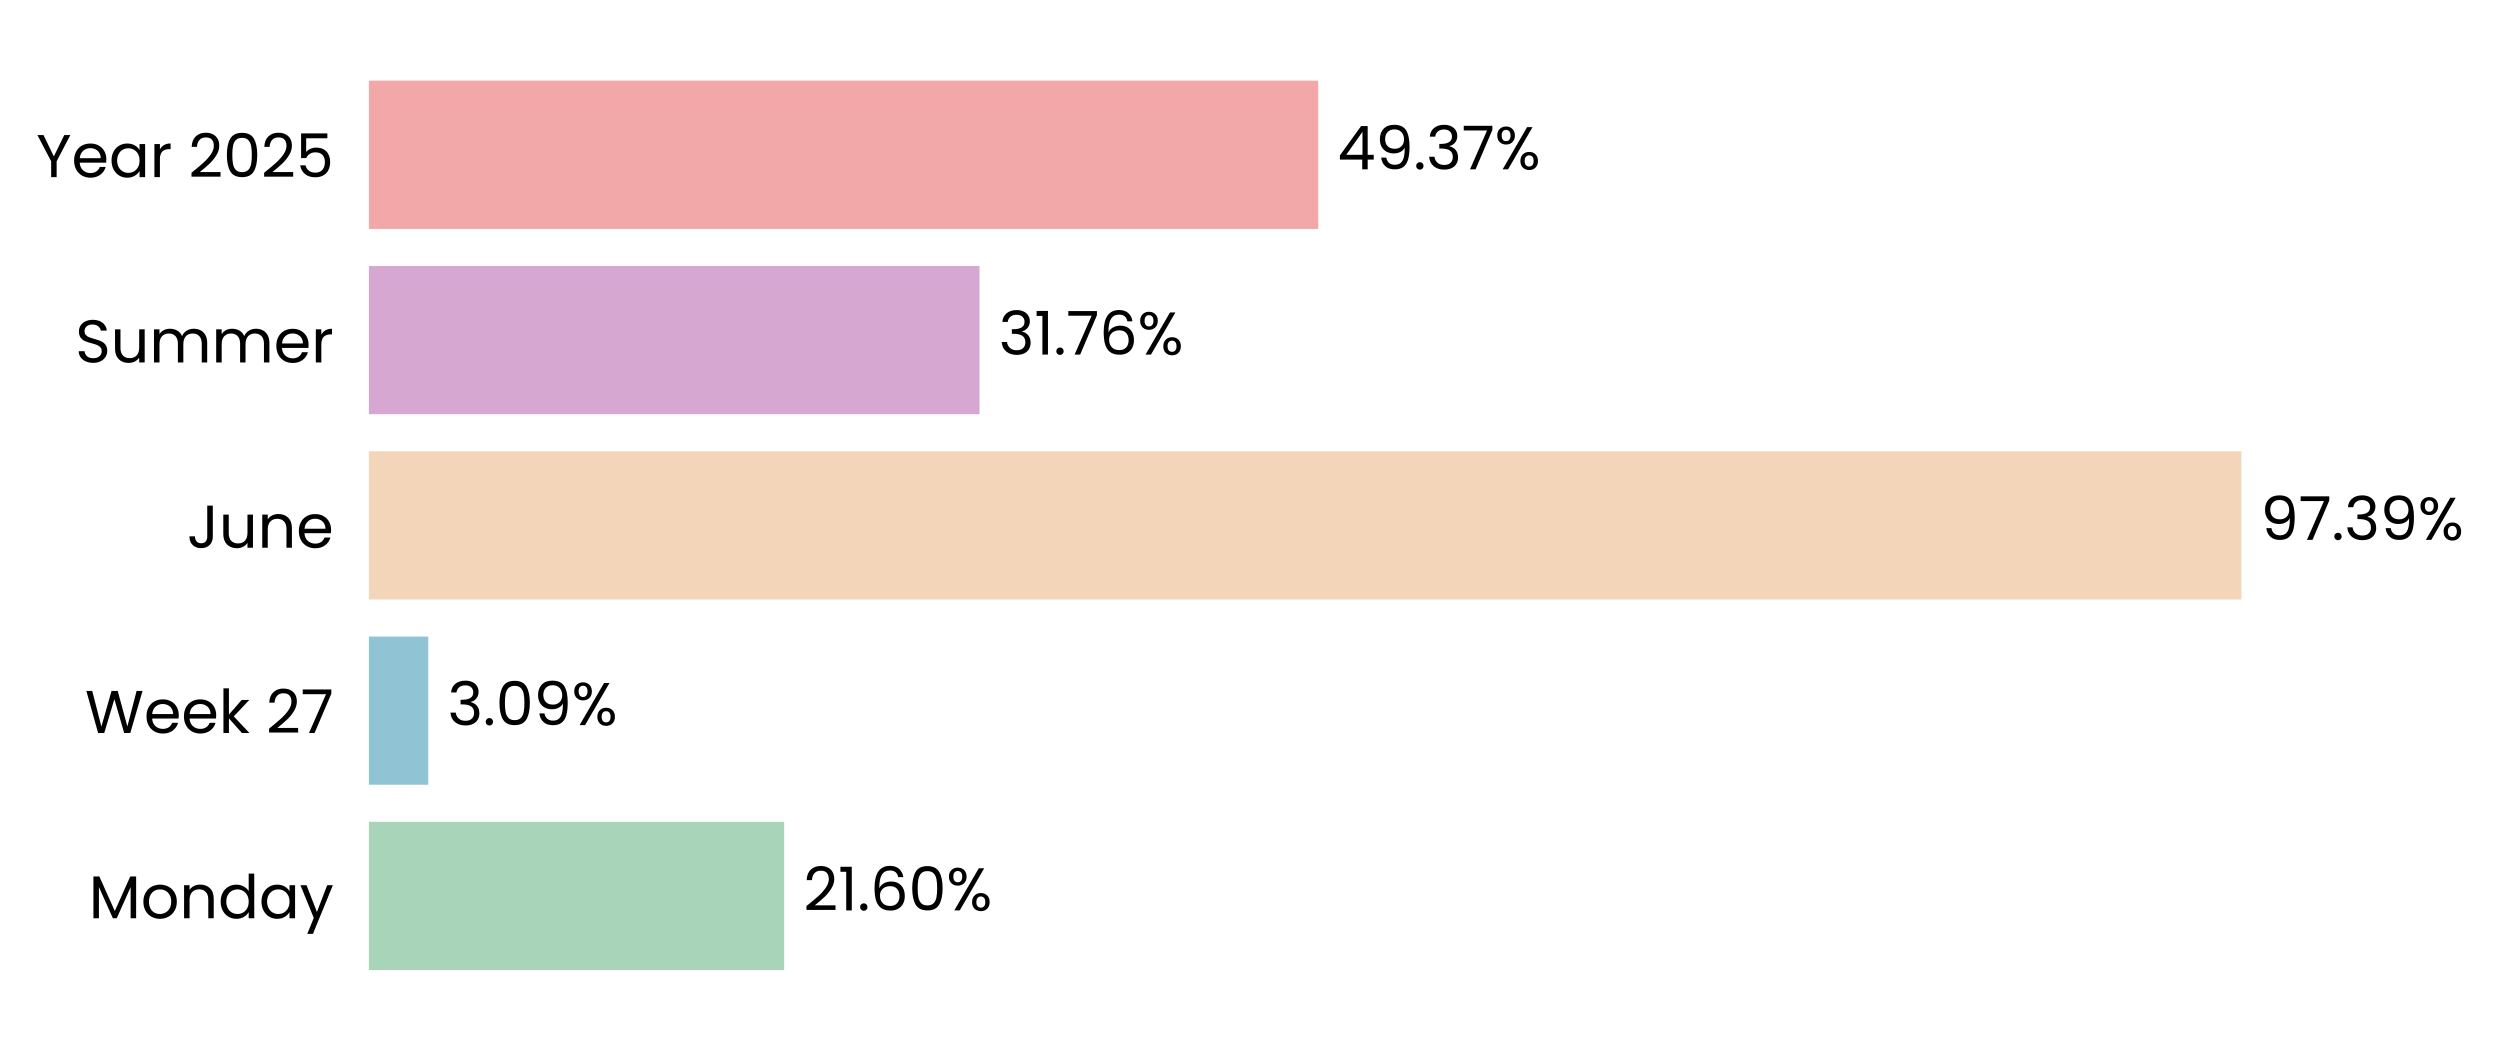
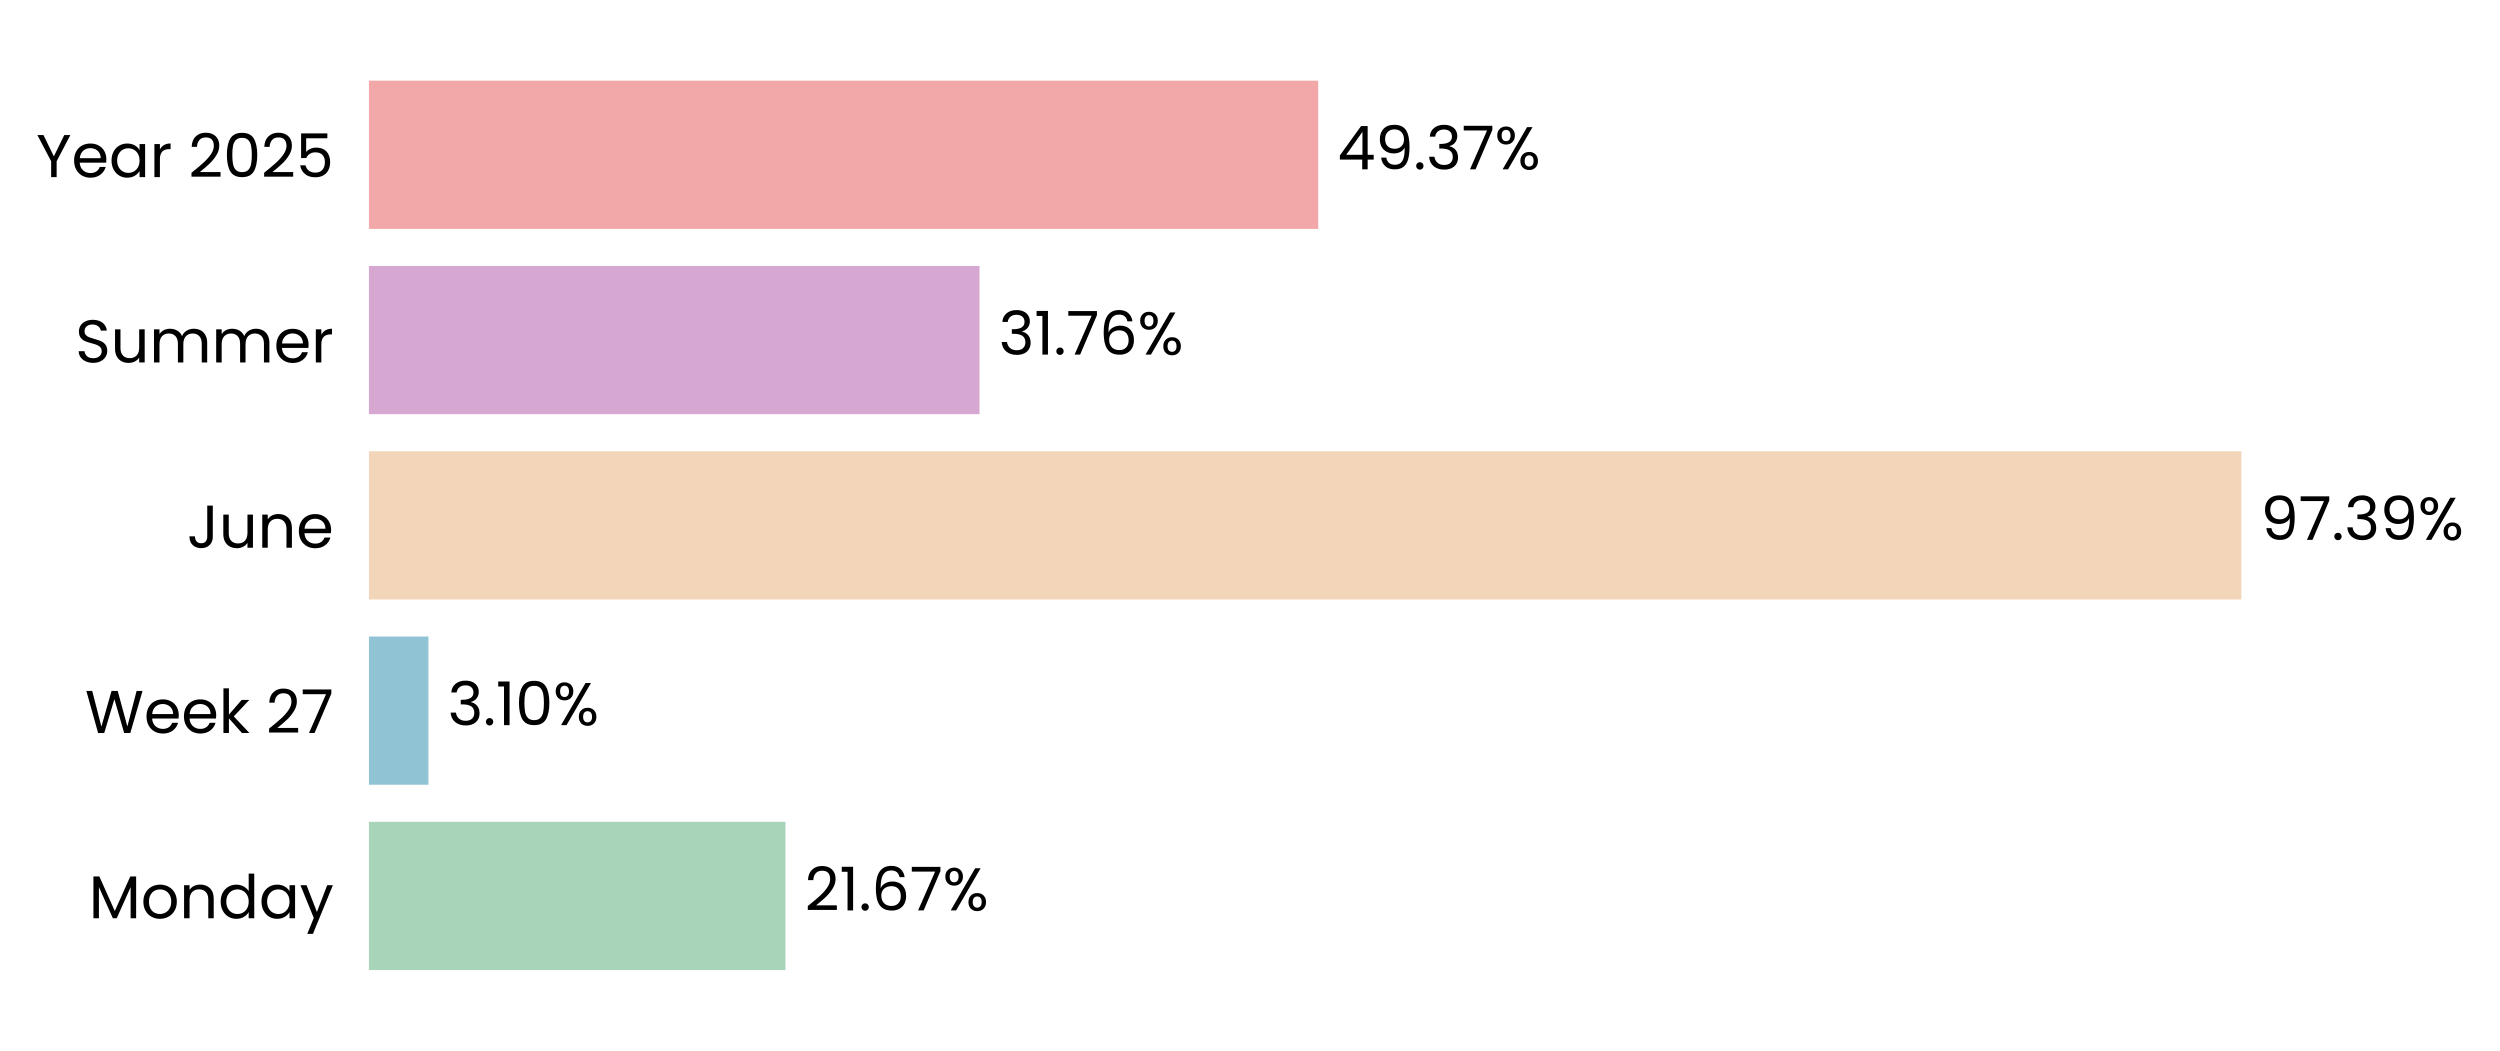
<svg xmlns="http://www.w3.org/2000/svg" xmlns:xlink="http://www.w3.org/1999/xlink" width="496.788pt" height="208.8pt" viewBox="0 0 496.788 208.8" version="1.1">
  <defs>
    <style type="text/css">*{stroke-linejoin: round; stroke-linecap: butt}</style>
  </defs>
  <g id="figure_1">
    <g id="patch_1">
      <path d="M 0 208.8  L 496.788 208.8  L 496.788 0  L 0 0  L 0 208.8  z " style="fill: none" />
    </g>
    <g id="axes_1">
      <g id="patch_2">
-         <path d="M 73.311 201.6  L 455.383 201.6  L 455.383 7.2  L 73.311 7.2  L 73.311 201.6  z " style="fill: none" />
+         <path d="M 73.311 201.6  L 455.374 201.6  L 455.374 7.2  L 73.311 7.2  L 73.311 201.6  z " style="fill: none" />
      </g>
      <g id="patch_3">
-         <path d="M 73.311 192.764  L 155.828 192.764  L 155.828 163.309  L 73.311 163.309  z " clip-path="url(#pdd87164ae4)" style="fill: #a8d5ba" />
+         <path d="M 73.311 192.764  L 156.092 192.764  L 156.092 163.309  L 73.311 163.309  z " clip-path="url(#p78b3ac98ba)" style="fill: #a8d5ba" />
      </g>
      <g id="patch_4">
-         <path d="M 73.311 155.945  L 85.099 155.945  L 85.099 126.491  L 73.311 126.491  z " clip-path="url(#pdd87164ae4)" style="fill: #90c3d4" />
+         <path d="M 73.311 155.945  L 85.137 155.945  L 85.137 126.491  L 73.311 126.491  z " clip-path="url(#p78b3ac98ba)" style="fill: #90c3d4" />
      </g>
      <g id="patch_5">
-         <path d="M 73.311 119.127  L 445.398 119.127  L 445.398 89.673  L 73.311 89.673  z " clip-path="url(#pdd87164ae4)" style="fill: #f3d6ba" />
+         <path d="M 73.311 119.127  L 445.398 119.127  L 445.398 89.673  L 73.311 89.673  z " clip-path="url(#p78b3ac98ba)" style="fill: #f3d6ba" />
      </g>
      <g id="patch_6">
-         <path d="M 73.311 82.309  L 194.644 82.309  L 194.644 52.855  L 73.311 52.855  z " clip-path="url(#pdd87164ae4)" style="fill: #d6a8d1" />
+         <path d="M 73.311 82.309  L 194.644 82.309  L 194.644 52.855  L 73.311 52.855  z " clip-path="url(#p78b3ac98ba)" style="fill: #d6a8d1" />
      </g>
      <g id="patch_7">
-         <path d="M 73.311 45.491  L 261.956 45.491  L 261.956 16.036  L 73.311 16.036  z " clip-path="url(#pdd87164ae4)" style="fill: #f2a8a8" />
+         <path d="M 73.311 45.491  L 261.953 45.491  L 261.953 16.036  L 73.311 16.036  z " clip-path="url(#p78b3ac98ba)" style="fill: #f2a8a8" />
      </g>
      <g id="matplotlib.axis_1">
        <g id="ytick_1">
          <g id="text_1">
            <g transform="translate(17.64187 182.4764) scale(0.12 -0.12)">
              <defs>
                <path id="Poppins-Regular-4d" d="M 5018 4429  L 5018 0  L 4435 0  L 4435 3302  L 2963 0  L 2554 0  L 1075 3309  L 1075 0  L 493 0  L 493 4429  L 1120 4429  L 2758 768  L 4397 4429  L 5018 4429  z " transform="scale(0.015625)" />
                <path id="Poppins-Regular-6f" d="M 2022 -58  Q 1530 -58 1130 166  Q 730 390 502 803  Q 275 1216 275 1760  Q 275 2298 508 2710  Q 742 3123 1145 3344  Q 1549 3565 2048 3565  Q 2547 3565 2950 3344  Q 3354 3123 3587 2713  Q 3821 2304 3821 1760  Q 3821 1216 3581 803  Q 3341 390 2931 166  Q 2522 -58 2022 -58  z M 2022 454  Q 2336 454 2611 601  Q 2886 749 3056 1043  Q 3226 1338 3226 1760  Q 3226 2182 3059 2476  Q 2893 2771 2624 2915  Q 2355 3059 2042 3059  Q 1722 3059 1456 2915  Q 1190 2771 1030 2476  Q 870 2182 870 1760  Q 870 1331 1027 1036  Q 1184 742 1446 598  Q 1709 454 2022 454  z " transform="scale(0.015625)" />
                <path id="Poppins-Regular-6e" d="M 2202 3571  Q 2842 3571 3238 3184  Q 3635 2797 3635 2067  L 3635 0  L 3059 0  L 3059 1984  Q 3059 2509 2796 2787  Q 2534 3066 2080 3066  Q 1619 3066 1347 2778  Q 1075 2490 1075 1939  L 1075 0  L 493 0  L 493 3507  L 1075 3507  L 1075 3008  Q 1248 3277 1545 3424  Q 1843 3571 2202 3571  z " transform="scale(0.015625)" />
                <path id="Poppins-Regular-64" d="M 275 1766  Q 275 2304 492 2710  Q 710 3117 1091 3341  Q 1472 3565 1946 3565  Q 2355 3565 2707 3376  Q 3059 3187 3245 2880  L 3245 4736  L 3834 4736  L 3834 0  L 3245 0  L 3245 659  Q 3072 346 2733 144  Q 2394 -58 1939 -58  Q 1472 -58 1091 172  Q 710 403 492 819  Q 275 1235 275 1766  z M 3245 1760  Q 3245 2157 3085 2451  Q 2925 2746 2653 2902  Q 2381 3059 2054 3059  Q 1728 3059 1459 2905  Q 1190 2752 1030 2457  Q 870 2163 870 1766  Q 870 1363 1030 1065  Q 1190 768 1459 611  Q 1728 454 2054 454  Q 2381 454 2653 611  Q 2925 768 3085 1065  Q 3245 1363 3245 1760  z " transform="scale(0.015625)" />
                <path id="Poppins-Regular-61" d="M 275 1766  Q 275 2304 492 2710  Q 710 3117 1091 3341  Q 1472 3565 1939 3565  Q 2400 3565 2739 3366  Q 3078 3168 3245 2867  L 3245 3507  L 3834 3507  L 3834 0  L 3245 0  L 3245 653  Q 3072 346 2729 144  Q 2387 -58 1933 -58  Q 1466 -58 1088 172  Q 710 403 492 819  Q 275 1235 275 1766  z M 3245 1760  Q 3245 2157 3085 2451  Q 2925 2746 2653 2902  Q 2381 3059 2054 3059  Q 1728 3059 1459 2905  Q 1190 2752 1030 2457  Q 870 2163 870 1766  Q 870 1363 1030 1065  Q 1190 768 1459 611  Q 1728 454 2054 454  Q 2381 454 2653 611  Q 2925 768 3085 1065  Q 3245 1363 3245 1760  z " transform="scale(0.015625)" />
                <path id="Poppins-Regular-79" d="M 3514 3507  L 1402 -1651  L 800 -1651  L 1491 38  L 77 3507  L 723 3507  L 1824 666  L 2912 3507  L 3514 3507  z " transform="scale(0.015625)" />
              </defs>
              <use xlink:href="#Poppins-Regular-4d" />
              <use xlink:href="#Poppins-Regular-6f" transform="translate(86.09999 0)" />
              <use xlink:href="#Poppins-Regular-6e" transform="translate(150.1 0)" />
              <use xlink:href="#Poppins-Regular-64" transform="translate(214.1 0)" />
              <use xlink:href="#Poppins-Regular-61" transform="translate(281.7 0)" />
              <use xlink:href="#Poppins-Regular-79" transform="translate(349.2999 0)" />
            </g>
          </g>
        </g>
        <g id="ytick_2">
          <g id="text_2">
            <g transform="translate(16.88437 145.6582) scale(0.12 -0.12)">
              <defs>
                <path id="Poppins-Regular-57" d="M 6099 4461  L 4806 0  L 4154 0  L 3117 3590  L 2042 0  L 1395 -6  L 147 4461  L 768 4461  L 1741 678  L 2816 4461  L 3469 4461  L 4493 691  L 5472 4461  L 6099 4461  z " transform="scale(0.015625)" />
                <path id="Poppins-Regular-65" d="M 3693 1888  Q 3693 1722 3674 1536  L 870 1536  Q 902 1018 1225 726  Q 1549 435 2010 435  Q 2387 435 2640 611  Q 2893 787 2995 1082  L 3622 1082  Q 3482 576 3059 259  Q 2637 -58 2010 -58  Q 1510 -58 1116 166  Q 723 390 499 803  Q 275 1216 275 1760  Q 275 2304 492 2713  Q 710 3123 1104 3344  Q 1498 3565 2010 3565  Q 2509 3565 2893 3347  Q 3277 3130 3485 2749  Q 3693 2368 3693 1888  z M 3091 2010  Q 3091 2342 2944 2582  Q 2797 2822 2544 2947  Q 2291 3072 1984 3072  Q 1542 3072 1232 2790  Q 922 2509 877 2010  L 3091 2010  z " transform="scale(0.015625)" />
                <path id="Poppins-Regular-6b" d="M 2451 0  L 1075 1549  L 1075 0  L 493 0  L 493 4736  L 1075 4736  L 1075 1952  L 2426 3507  L 3238 3507  L 1587 1760  L 3245 0  L 2451 0  z " transform="scale(0.015625)" />
                <path id="Poppins-Regular-20" transform="scale(0.015625)" />
                <path id="Poppins-Regular-32" d="M 326 467  Q 1139 1120 1600 1539  Q 2061 1958 2377 2416  Q 2694 2874 2694 3315  Q 2694 3731 2492 3971  Q 2291 4211 1843 4211  Q 1408 4211 1168 3939  Q 928 3667 909 3213  L 346 3213  Q 371 3930 780 4320  Q 1190 4710 1837 4710  Q 2496 4710 2883 4345  Q 3270 3981 3270 3341  Q 3270 2810 2953 2307  Q 2637 1805 2233 1424  Q 1830 1043 1203 538  L 3405 538  L 3405 51  L 326 51  L 326 467  z " transform="scale(0.015625)" />
                <path id="Poppins-Regular-37" d="M 3245 4173  L 1466 0  L 877 0  L 2682 4115  L 211 4115  L 211 4614  L 3245 4614  L 3245 4173  z " transform="scale(0.015625)" />
              </defs>
              <use xlink:href="#Poppins-Regular-57" />
              <use xlink:href="#Poppins-Regular-65" transform="translate(97.59999 0)" />
              <use xlink:href="#Poppins-Regular-65" transform="translate(159.6 0)" />
              <use xlink:href="#Poppins-Regular-6b" transform="translate(221.6 0)" />
              <use xlink:href="#Poppins-Regular-20" transform="translate(273.0999 0)" />
              <use xlink:href="#Poppins-Regular-32" transform="translate(299.7999 0)" />
              <use xlink:href="#Poppins-Regular-37" transform="translate(357.2999 0)" />
            </g>
          </g>
        </g>
        <g id="ytick_3">
          <g id="text_3">
            <g transform="translate(37.15125 108.84) scale(0.12 -0.12)">
              <defs>
                <path id="Poppins-Regular-4a" d="M 2739 4461  L 2739 1165  Q 2739 614 2400 284  Q 2061 -45 1504 -45  Q 941 -45 601 291  Q 262 627 262 1210  L 845 1210  Q 851 883 1014 678  Q 1178 474 1504 474  Q 1830 474 1990 669  Q 2150 864 2150 1165  L 2150 4461  L 2739 4461  z " transform="scale(0.015625)" />
                <path id="Poppins-Regular-75" d="M 3603 3507  L 3603 0  L 3021 0  L 3021 518  Q 2854 250 2556 99  Q 2259 -51 1901 -51  Q 1491 -51 1164 118  Q 838 288 649 627  Q 461 966 461 1453  L 461 3507  L 1037 3507  L 1037 1530  Q 1037 1011 1299 732  Q 1562 454 2016 454  Q 2483 454 2752 742  Q 3021 1030 3021 1581  L 3021 3507  L 3603 3507  z " transform="scale(0.015625)" />
              </defs>
              <use xlink:href="#Poppins-Regular-4a" />
              <use xlink:href="#Poppins-Regular-75" transform="translate(52.99999 0)" />
              <use xlink:href="#Poppins-Regular-6e" transform="translate(117 0)" />
              <use xlink:href="#Poppins-Regular-65" transform="translate(181 0)" />
            </g>
          </g>
        </g>
        <g id="ytick_4">
          <g id="text_4">
            <g transform="translate(14.95125 72.02182) scale(0.12 -0.12)">
              <defs>
                <path id="Poppins-Regular-53" d="M 1907 -45  Q 1466 -45 1117 112  Q 768 269 569 547  Q 371 826 365 1190  L 986 1190  Q 1018 877 1245 662  Q 1472 448 1907 448  Q 2323 448 2563 656  Q 2803 864 2803 1190  Q 2803 1446 2662 1606  Q 2522 1766 2310 1849  Q 2099 1933 1741 2029  Q 1299 2144 1033 2259  Q 768 2374 579 2620  Q 390 2867 390 3283  Q 390 3648 576 3929  Q 762 4211 1098 4364  Q 1434 4518 1869 4518  Q 2496 4518 2896 4204  Q 3296 3891 3347 3373  L 2707 3373  Q 2675 3629 2438 3824  Q 2202 4019 1811 4019  Q 1446 4019 1216 3830  Q 986 3642 986 3302  Q 986 3059 1123 2905  Q 1261 2752 1462 2672  Q 1664 2592 2029 2490  Q 2470 2368 2739 2249  Q 3008 2131 3200 1884  Q 3392 1638 3392 1216  Q 3392 890 3219 602  Q 3046 314 2707 134  Q 2368 -45 1907 -45  z " transform="scale(0.015625)" />
                <path id="Poppins-Regular-6d" d="M 4710 3571  Q 5120 3571 5440 3401  Q 5760 3232 5945 2893  Q 6131 2554 6131 2067  L 6131 0  L 5555 0  L 5555 1984  Q 5555 2509 5296 2787  Q 5037 3066 4595 3066  Q 4141 3066 3872 2774  Q 3603 2483 3603 1933  L 3603 0  L 3027 0  L 3027 1984  Q 3027 2509 2768 2787  Q 2509 3066 2067 3066  Q 1613 3066 1344 2774  Q 1075 2483 1075 1933  L 1075 0  L 493 0  L 493 3507  L 1075 3507  L 1075 3002  Q 1248 3277 1539 3424  Q 1830 3571 2182 3571  Q 2624 3571 2963 3372  Q 3302 3174 3469 2790  Q 3616 3162 3955 3366  Q 4294 3571 4710 3571  z " transform="scale(0.015625)" />
                <path id="Poppins-Regular-72" d="M 1075 2938  Q 1229 3238 1513 3404  Q 1798 3571 2208 3571  L 2208 2970  L 2054 2970  Q 1075 2970 1075 1907  L 1075 0  L 493 0  L 493 3507  L 1075 3507  L 1075 2938  z " transform="scale(0.015625)" />
              </defs>
              <use xlink:href="#Poppins-Regular-53" />
              <use xlink:href="#Poppins-Regular-75" transform="translate(58.7 0)" />
              <use xlink:href="#Poppins-Regular-6d" transform="translate(122.7 0)" />
              <use xlink:href="#Poppins-Regular-6d" transform="translate(225.7 0)" />
              <use xlink:href="#Poppins-Regular-65" transform="translate(328.7 0)" />
              <use xlink:href="#Poppins-Regular-72" transform="translate(390.6999 0)" />
            </g>
          </g>
        </g>
        <g id="ytick_5">
          <g id="text_5">
            <g transform="translate(7.2 35.20364) scale(0.12 -0.12)">
              <defs>
                <path id="Poppins-Regular-59" d="M 3616 4461  L 2163 1683  L 2163 0  L 1581 0  L 1581 1683  L 122 4461  L 768 4461  L 1869 2202  L 2970 4461  L 3616 4461  z " transform="scale(0.015625)" />
                <path id="Poppins-Regular-30" d="M 397 2362  Q 397 3462 755 4080  Q 1114 4698 2010 4698  Q 2899 4698 3257 4080  Q 3616 3462 3616 2362  Q 3616 1242 3257 621  Q 2899 0 2010 0  Q 1114 0 755 621  Q 397 1242 397 2362  z M 3040 2362  Q 3040 2918 2966 3305  Q 2893 3693 2665 3929  Q 2438 4166 2010 4166  Q 1574 4166 1347 3929  Q 1120 3693 1046 3305  Q 973 2918 973 2362  Q 973 1786 1046 1395  Q 1120 1005 1347 768  Q 1574 531 2010 531  Q 2438 531 2665 768  Q 2893 1005 2966 1395  Q 3040 1786 3040 2362  z " transform="scale(0.015625)" />
                <path id="Poppins-Regular-35" d="M 3347 4122  L 1101 4122  L 1101 2662  Q 1248 2867 1536 2998  Q 1824 3130 2157 3130  Q 2688 3130 3021 2909  Q 3354 2688 3498 2339  Q 3642 1990 3642 1600  Q 3642 1139 3469 774  Q 3296 410 2941 198  Q 2586 -13 2061 -13  Q 1389 -13 973 332  Q 557 678 467 1254  L 1037 1254  Q 1120 890 1389 685  Q 1658 480 2067 480  Q 2573 480 2829 784  Q 3085 1088 3085 1587  Q 3085 2086 2829 2358  Q 2573 2630 2074 2630  Q 1734 2630 1481 2467  Q 1229 2304 1114 2022  L 563 2022  L 563 4634  L 3347 4634  L 3347 4122  z " transform="scale(0.015625)" />
              </defs>
              <use xlink:href="#Poppins-Regular-59" />
              <use xlink:href="#Poppins-Regular-65" transform="translate(58.39999 0)" />
              <use xlink:href="#Poppins-Regular-61" transform="translate(120.4 0)" />
              <use xlink:href="#Poppins-Regular-72" transform="translate(188 0)" />
              <use xlink:href="#Poppins-Regular-20" transform="translate(225.3 0)" />
              <use xlink:href="#Poppins-Regular-32" transform="translate(252 0)" />
              <use xlink:href="#Poppins-Regular-30" transform="translate(309.4999 0)" />
              <use xlink:href="#Poppins-Regular-32" transform="translate(372.2999 0)" />
              <use xlink:href="#Poppins-Regular-35" transform="translate(429.7999 0)" />
            </g>
          </g>
        </g>
      </g>
      <g id="text_6">
-         <g transform="translate(159.6489 180.9164) scale(0.12 -0.12)">
+         <g transform="translate(159.9122 180.9164) scale(0.12 -0.12)">
          <defs>
            <path id="Poppins-Regular-31" d="M 243 4096  L 243 4627  L 1446 4627  L 1446 0  L 858 0  L 858 4096  L 243 4096  z " transform="scale(0.015625)" />
            <path id="Poppins-Regular-2e" d="M 678 -38  Q 512 -38 397 77  Q 282 192 282 358  Q 282 525 397 640  Q 512 755 678 755  Q 838 755 950 640  Q 1062 525 1062 358  Q 1062 192 950 77  Q 838 -38 678 -38  z " transform="scale(0.015625)" />
            <path id="Poppins-Regular-36" d="M 2976 3526  Q 2835 4237 2099 4237  Q 1530 4237 1248 3798  Q 966 3360 973 2355  Q 1120 2688 1462 2877  Q 1805 3066 2227 3066  Q 2886 3066 3280 2656  Q 3674 2246 3674 1523  Q 3674 1088 3504 742  Q 3334 397 2992 192  Q 2650 -13 2163 -13  Q 1504 -13 1133 281  Q 762 576 614 1094  Q 467 1613 467 2374  Q 467 4723 2106 4723  Q 2733 4723 3091 4384  Q 3450 4045 3514 3526  L 2976 3526  z M 2106 2573  Q 1830 2573 1587 2461  Q 1344 2349 1193 2121  Q 1043 1894 1043 1568  Q 1043 1082 1324 778  Q 1606 474 2131 474  Q 2579 474 2844 752  Q 3110 1030 3110 1504  Q 3110 2003 2854 2288  Q 2598 2573 2106 2573  z " transform="scale(0.015625)" />
            <path id="Poppins-Regular-25" d="M 269 3584  Q 269 4019 531 4278  Q 794 4538 1203 4538  Q 1613 4538 1875 4278  Q 2138 4019 2138 3584  Q 2138 3142 1875 2883  Q 1613 2624 1203 2624  Q 794 2624 531 2883  Q 269 3142 269 3584  z M 4006 4467  L 1414 0  L 838 0  L 3430 4467  L 4006 4467  z M 1203 4179  Q 986 4179 861 4028  Q 736 3878 736 3584  Q 736 3290 861 3136  Q 986 2982 1203 2982  Q 1421 2982 1549 3139  Q 1677 3296 1677 3584  Q 1677 3878 1549 4028  Q 1421 4179 1203 4179  z M 2720 883  Q 2720 1325 2982 1584  Q 3245 1843 3654 1843  Q 4064 1843 4323 1584  Q 4582 1325 4582 883  Q 4582 448 4323 185  Q 4064 -77 3654 -77  Q 3245 -77 2982 182  Q 2720 442 2720 883  z M 3648 1478  Q 3430 1478 3302 1328  Q 3174 1178 3174 883  Q 3174 595 3302 444  Q 3430 294 3648 294  Q 3866 294 3994 444  Q 4122 595 4122 883  Q 4122 1178 3994 1328  Q 3866 1478 3648 1478  z " transform="scale(0.015625)" />
          </defs>
          <use xlink:href="#Poppins-Regular-32" />
          <use xlink:href="#Poppins-Regular-31" transform="translate(57.49999 0)" />
          <use xlink:href="#Poppins-Regular-2e" transform="translate(89.49997 0)" />
          <use xlink:href="#Poppins-Regular-36" transform="translate(110.5 0)" />
-           <use xlink:href="#Poppins-Regular-30" transform="translate(173.9999 0)" />
-           <use xlink:href="#Poppins-Regular-25" transform="translate(236.7999 0)" />
+           <use xlink:href="#Poppins-Regular-37" transform="translate(173.9999 0)" />
+           <use xlink:href="#Poppins-Regular-25" transform="translate(228.5999 0)" />
        </g>
      </g>
      <g id="text_7">
-         <g transform="translate(88.92011 144.0982) scale(0.12 -0.12)">
+         <g transform="translate(88.95764 144.0982) scale(0.12 -0.12)">
          <defs>
            <path id="Poppins-Regular-33" d="M 384 3462  Q 429 4051 838 4384  Q 1248 4717 1901 4717  Q 2336 4717 2653 4560  Q 2970 4403 3133 4134  Q 3296 3866 3296 3526  Q 3296 3130 3069 2842  Q 2842 2554 2477 2470  L 2477 2438  Q 2893 2336 3136 2035  Q 3379 1734 3379 1248  Q 3379 883 3212 592  Q 3046 301 2713 134  Q 2381 -32 1914 -32  Q 1235 -32 800 323  Q 365 678 314 1331  L 877 1331  Q 922 947 1190 704  Q 1459 461 1907 461  Q 2355 461 2588 694  Q 2822 928 2822 1299  Q 2822 1779 2502 1990  Q 2182 2202 1536 2202  L 1389 2202  L 1389 2688  L 1542 2688  Q 2131 2694 2432 2883  Q 2733 3072 2733 3469  Q 2733 3808 2512 4013  Q 2291 4218 1882 4218  Q 1485 4218 1241 4013  Q 998 3808 954 3462  L 384 3462  z " transform="scale(0.015625)" />
-             <path id="Poppins-Regular-39" d="M 1146 1242  Q 1210 877 1443 678  Q 1677 480 2074 480  Q 2605 480 2857 896  Q 3110 1312 3098 2298  Q 2963 2010 2649 1846  Q 2336 1683 1952 1683  Q 1523 1683 1187 1859  Q 851 2035 659 2374  Q 467 2714 467 3194  Q 467 3878 864 4297  Q 1261 4717 1990 4717  Q 2886 4717 3248 4134  Q 3610 3552 3610 2400  Q 3610 1594 3466 1069  Q 3322 544 2979 269  Q 2637 -6 2042 -6  Q 1389 -6 1024 346  Q 659 698 608 1242  L 1146 1242  z M 2048 2176  Q 2477 2176 2752 2441  Q 3027 2707 3027 3162  Q 3027 3642 2758 3936  Q 2490 4230 2003 4230  Q 1555 4230 1289 3948  Q 1024 3667 1024 3206  Q 1024 2739 1286 2457  Q 1549 2176 2048 2176  z " transform="scale(0.015625)" />
          </defs>
          <use xlink:href="#Poppins-Regular-33" />
          <use xlink:href="#Poppins-Regular-2e" transform="translate(58.89999 0)" />
-           <use xlink:href="#Poppins-Regular-30" transform="translate(79.89998 0)" />
-           <use xlink:href="#Poppins-Regular-39" transform="translate(142.7 0)" />
-           <use xlink:href="#Poppins-Regular-25" transform="translate(205.7 0)" />
+           <use xlink:href="#Poppins-Regular-31" transform="translate(79.89998 0)" />
+           <use xlink:href="#Poppins-Regular-30" transform="translate(111.9 0)" />
+           <use xlink:href="#Poppins-Regular-25" transform="translate(174.7 0)" />
        </g>
      </g>
      <g id="text_8">
        <g transform="translate(449.2188 107.28) scale(0.12 -0.12)">
+           <defs>
+             <path id="Poppins-Regular-39" d="M 1146 1242  Q 1210 877 1443 678  Q 1677 480 2074 480  Q 2605 480 2857 896  Q 3110 1312 3098 2298  Q 2963 2010 2649 1846  Q 2336 1683 1952 1683  Q 1523 1683 1187 1859  Q 851 2035 659 2374  Q 467 2714 467 3194  Q 467 3878 864 4297  Q 1261 4717 1990 4717  Q 2886 4717 3248 4134  Q 3610 3552 3610 2400  Q 3610 1594 3466 1069  Q 3322 544 2979 269  Q 2637 -6 2042 -6  Q 1389 -6 1024 346  Q 659 698 608 1242  L 1146 1242  z M 2048 2176  Q 2477 2176 2752 2441  Q 3027 2707 3027 3162  Q 3027 3642 2758 3936  Q 2490 4230 2003 4230  Q 1555 4230 1289 3948  Q 1024 3667 1024 3206  Q 1024 2739 1286 2457  Q 1549 2176 2048 2176  z " transform="scale(0.015625)" />
+           </defs>
          <use xlink:href="#Poppins-Regular-39" />
          <use xlink:href="#Poppins-Regular-37" transform="translate(62.99999 0)" />
          <use xlink:href="#Poppins-Regular-2e" transform="translate(117.6 0)" />
          <use xlink:href="#Poppins-Regular-33" transform="translate(138.6 0)" />
          <use xlink:href="#Poppins-Regular-39" transform="translate(197.5 0)" />
          <use xlink:href="#Poppins-Regular-25" transform="translate(260.4999 0)" />
        </g>
      </g>
      <g id="text_9">
        <g transform="translate(198.4646 70.46182) scale(0.12 -0.12)">
          <use xlink:href="#Poppins-Regular-33" />
          <use xlink:href="#Poppins-Regular-31" transform="translate(58.89999 0)" />
          <use xlink:href="#Poppins-Regular-2e" transform="translate(90.89998 0)" />
          <use xlink:href="#Poppins-Regular-37" transform="translate(111.9 0)" />
          <use xlink:href="#Poppins-Regular-36" transform="translate(166.5 0)" />
          <use xlink:href="#Poppins-Regular-25" transform="translate(229.9999 0)" />
        </g>
      </g>
      <g id="text_10">
-         <g transform="translate(265.7771 33.64364) scale(0.12 -0.12)">
+         <g transform="translate(265.7733 33.64364) scale(0.12 -0.12)">
          <defs>
            <path id="Poppins-Regular-34" d="M 256 1030  L 256 1472  L 2502 4582  L 3200 4582  L 3200 1536  L 3840 1536  L 3840 1030  L 3200 1030  L 3200 0  L 2624 0  L 2624 1030  L 256 1030  z M 2650 3974  L 928 1536  L 2650 1536  L 2650 3974  z " transform="scale(0.015625)" />
          </defs>
          <use xlink:href="#Poppins-Regular-34" />
          <use xlink:href="#Poppins-Regular-39" transform="translate(62.89999 0)" />
          <use xlink:href="#Poppins-Regular-2e" transform="translate(125.9 0)" />
          <use xlink:href="#Poppins-Regular-33" transform="translate(146.9 0)" />
          <use xlink:href="#Poppins-Regular-37" transform="translate(205.8 0)" />
          <use xlink:href="#Poppins-Regular-25" transform="translate(260.3999 0)" />
        </g>
      </g>
    </g>
  </g>
  <defs>
-     <clipPath id="pdd87164ae4">
-       <rect x="73.311" y="7.2" width="382.072" height="194.4" />
+     <clipPath id="p78b3ac98ba">
+       <rect x="73.311" y="7.2" width="382.063" height="194.4" />
    </clipPath>
  </defs>
</svg>
